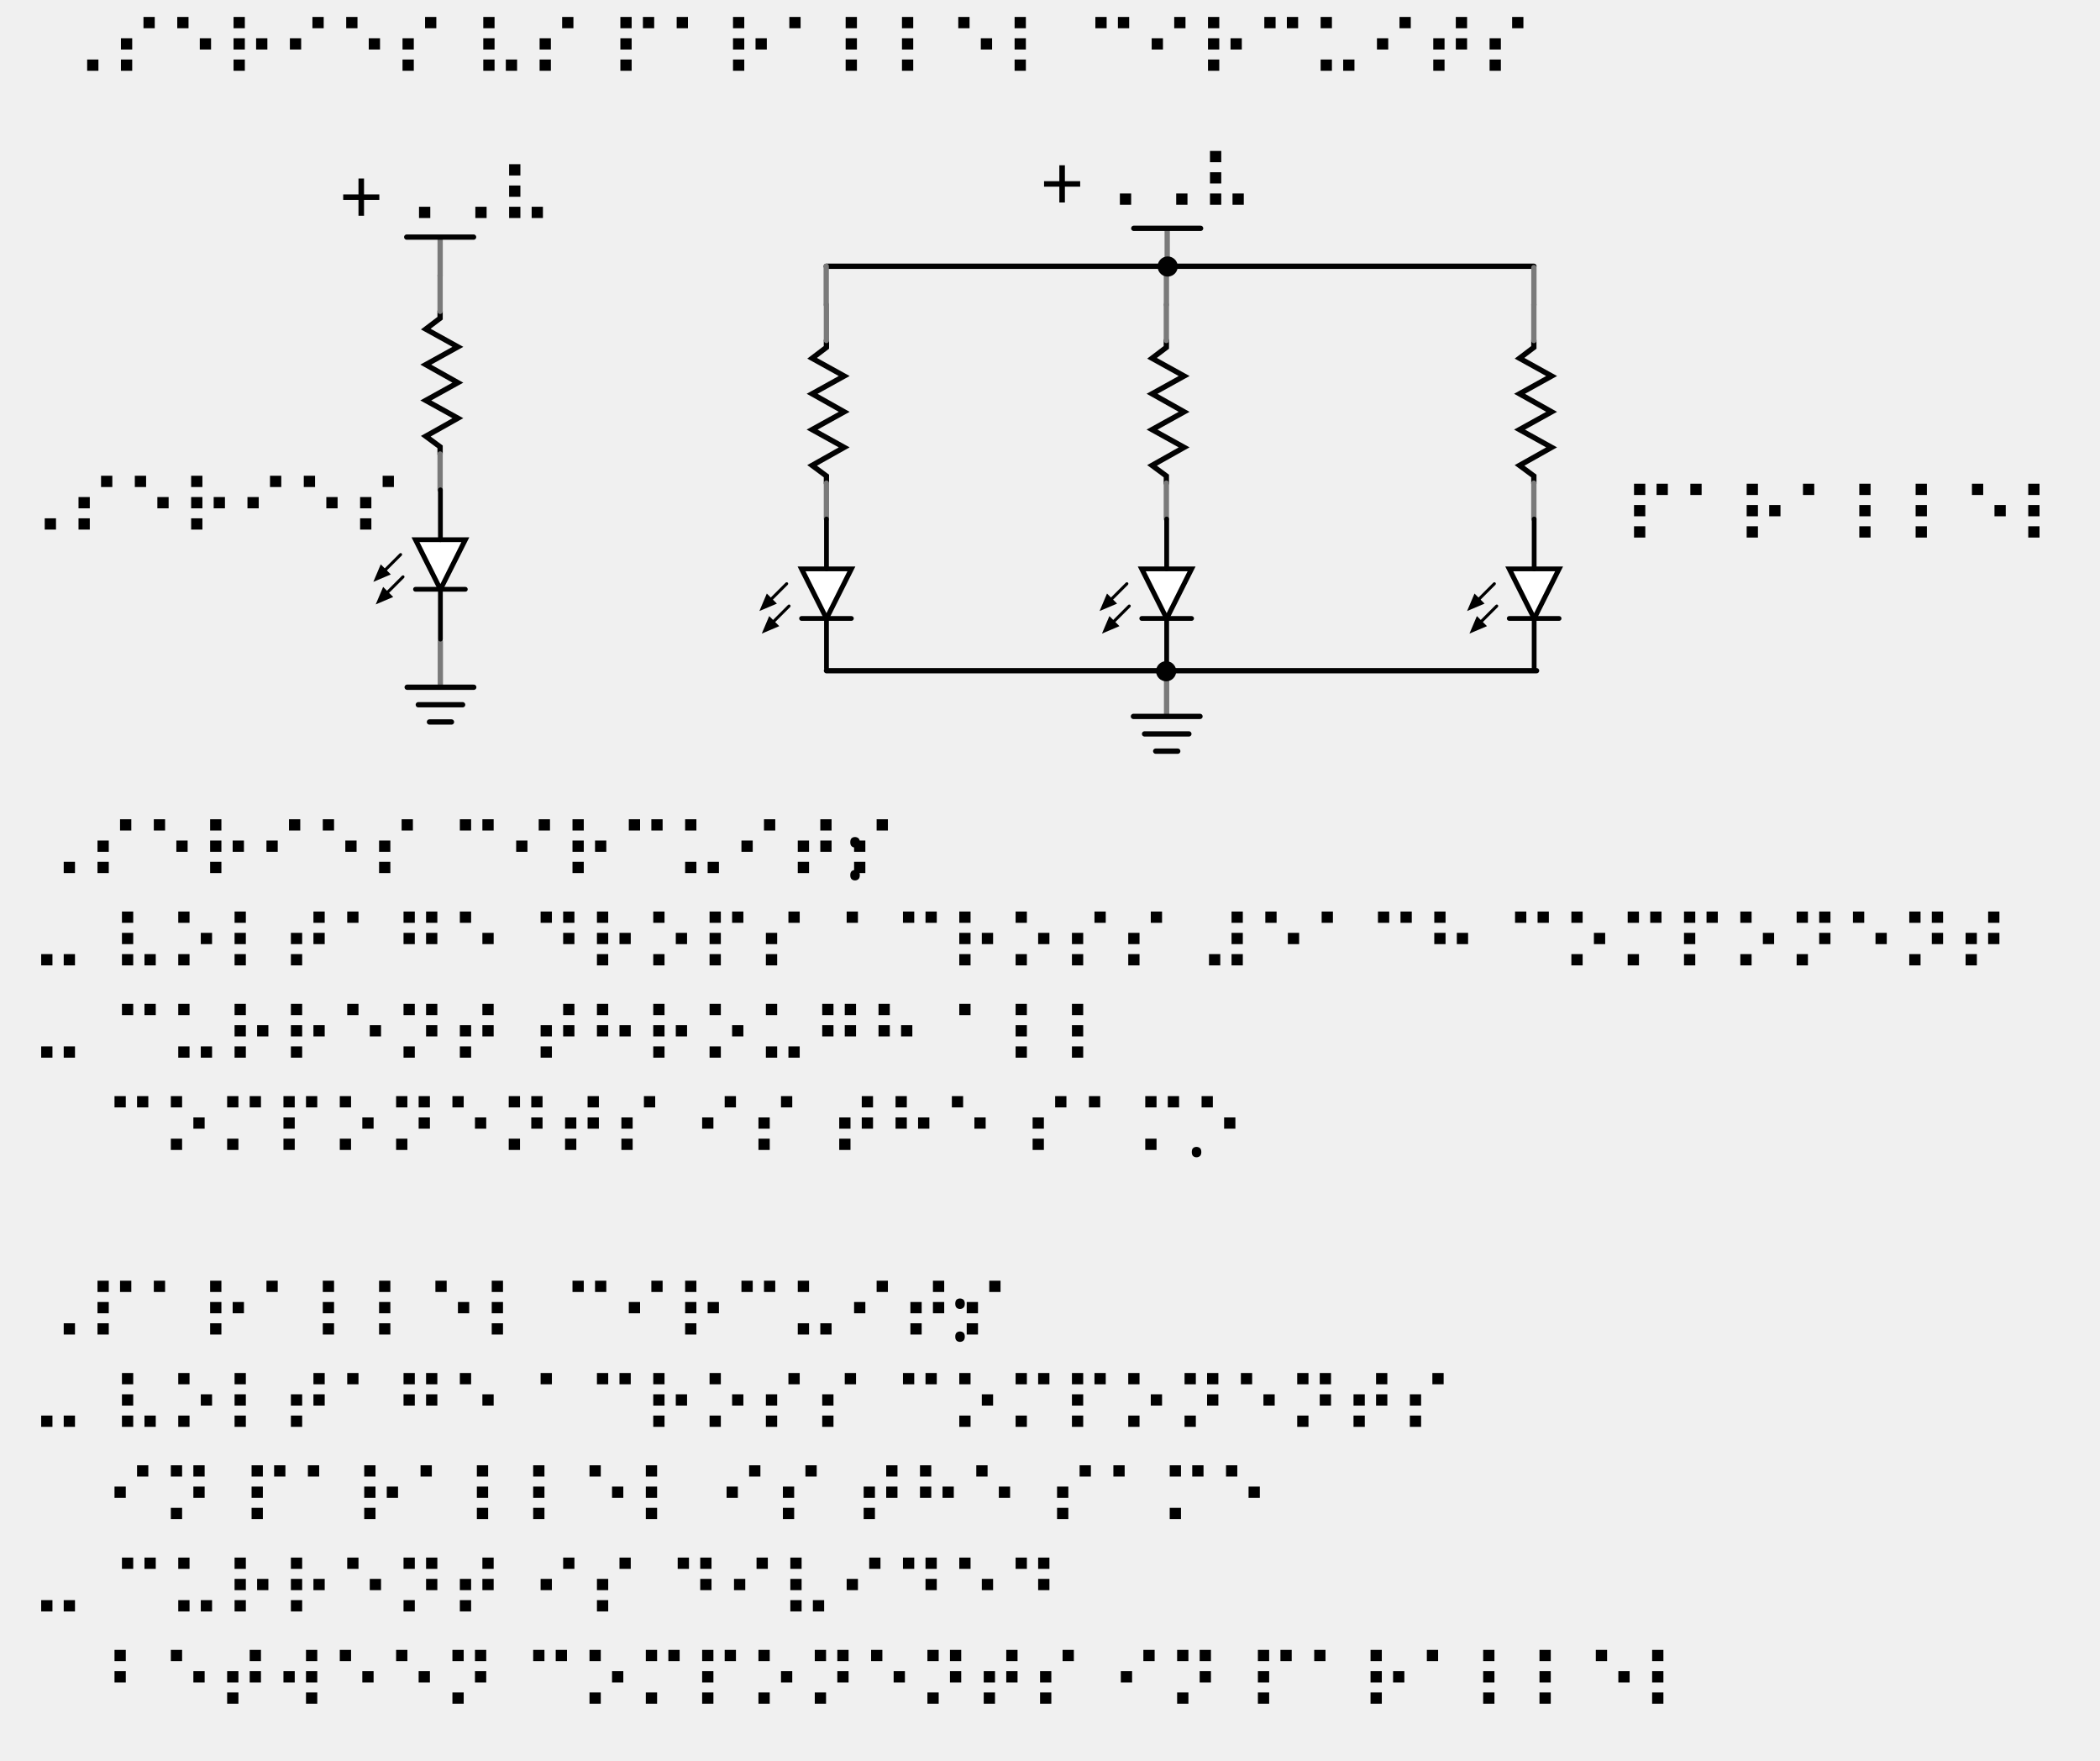
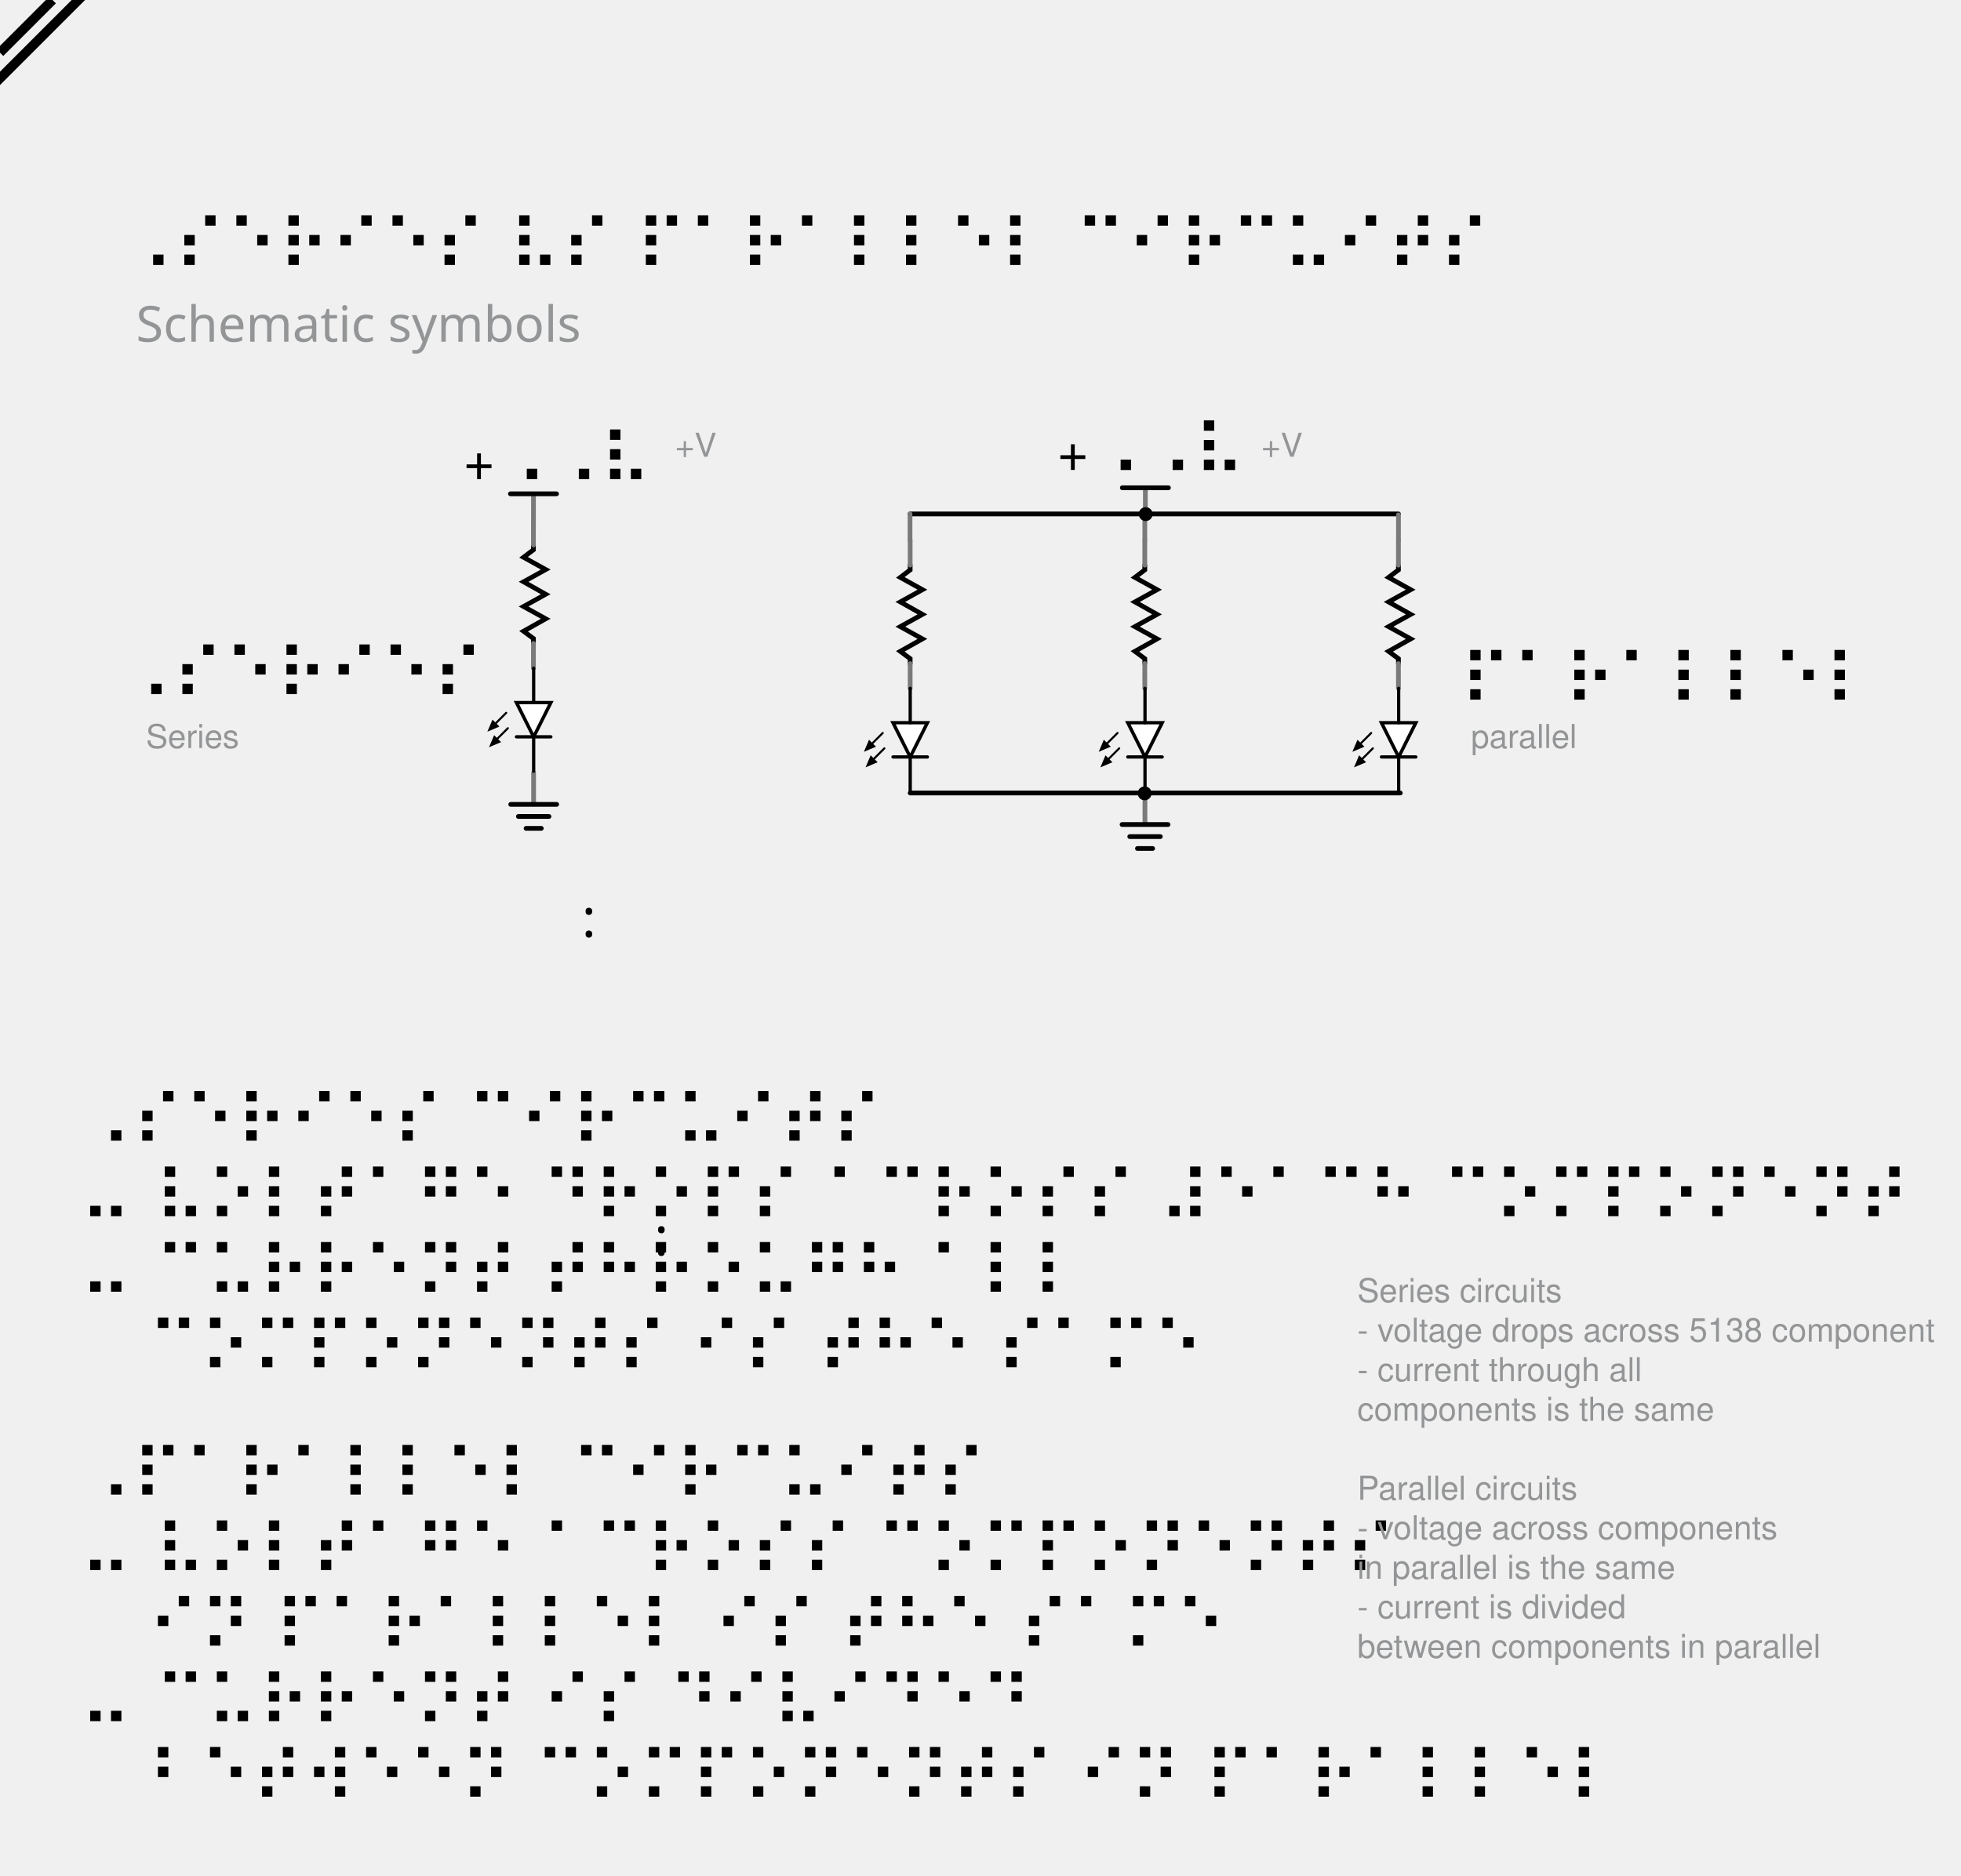
- <svg xmlns="http://www.w3.org/2000/svg" version="1.1" x="0px" y="0px" viewBox="0 0 792 664" style="enable-background:new 0 0 792 664;" xml:space="preserve">
-   <style type="text/css">
- 	.st0{fill:none;stroke:#020202;stroke-width:2;stroke-linecap:round;}
- 	.st1{fill:none;stroke:#7A7A7A;stroke-width:2;stroke-linecap:round;}
- 	.st2{fill:none;stroke:#7A7A7A;stroke-width:2;stroke-linecap:round;stroke-miterlimit:10;}
- 	.st3{fill:#FFFFFF;}
- 	.st4{fill:#020202;}
- 	.st5{font-family:'AppleBraille';}
- 	.st6{font-size:29px;}
- 	.st7{font-family:'MyriadPro-Regular';}
- 	.st8{enable-background:new    ;}
- 	.st9{display:none;}
- 	.st10{display:inline;enable-background:new    ;}
- 	.st11{font-family:'Helvetica';}
- 	.st12{font-size:12px;}
- 	.st13{display:inline;}
- 	.st14{font-family:'ArialMT';}
- 	.st15{font-size:11.856px;}
- 	.st16{display:inline;fill:#020202;}
- 	.st17{font-size:14.607px;}
- </style>
-   <g id="Layer_1">
-     <g>
-       <g transform="translate(91.6785,50.587)">
-         <g id="schematic_5_">
-           <polyline class="st0" points="74.3,120.6 74.3,117.9 68.9,113.9 81,107.1 68.9,100.4 81,93.7 68.9,86.9 81,80.2 68.9,73.5       74.3,69.4 74.3,66.8     " />
-           <line id="connector1pin_5_" class="st1" x1="74.3" y1="134.1" x2="74.3" y2="120.6" />
-           <g id="connector1terminal_5_">
- 				</g>
-           <line id="connector0pin_5_" class="st1" x1="74.3" y1="53.3" x2="74.3" y2="66.8" />
-           <g id="connector0terminal_5_">
- 				</g>
-         </g>
-       </g>
+ <svg xmlns="http://www.w3.org/2000/svg" version="1.1" id="Layer_1" x="0px" y="0px" width="828px" height="792px" viewBox="0.532 0 828 792" enable-background="new 0.532 0 828 792" xml:space="preserve">
+   <g id="Layer_1_2_">
+     <g id="Layer_1_1_">
+       <g>
+         <g transform="translate(91.6785,50.587)">
+           <g id="schematic_5_">
+             <polyline fill="none" stroke="#020202" stroke-width="2" stroke-linecap="round" points="134.088,221.148 134.088,219.062        129.916,215.971 139.266,210.717 129.916,205.539 139.266,200.362 129.916,195.107 139.266,189.93 129.916,184.753        134.088,181.585 134.088,179.576      " />
+             <line id="connector1pin_5_" fill="none" stroke="#7A7A7A" stroke-width="2" stroke-linecap="round" x1="134.088" y1="231.581" x2="134.088" y2="221.148" />
+             <g id="connector1terminal_5_">
+ 					</g>
+             <line id="connector0pin_5_" fill="none" stroke="#7A7A7A" stroke-width="2" stroke-linecap="round" x1="134.088" y1="169.144" x2="134.088" y2="179.576" />
+             <g id="connector0terminal_5_">
+ 					</g>
+           </g>
+         </g>
+       </g>
+       <g>
+         <g transform="translate(46.5692,160.233)">
+           <g id="schematic_8_">
+             <path id="connector0pin_8_" fill="none" stroke="#7A7A7A" stroke-width="2" stroke-linecap="round" d="M179.268,179.306       v-13.213" />
+             <g id="connector0terminal_8_">
+ 					</g>
+             <path id="path4098_1_" fill="none" stroke="#020202" stroke-width="2" stroke-linecap="round" d="M169.609,179.461h19.396" />
+             <path id="path4100_1_" fill="none" stroke="#020202" stroke-width="2" stroke-linecap="round" d="M172.854,184.561h12.904" />
+             <path id="path4102_1_" fill="none" stroke="#020202" stroke-width="2" stroke-linecap="round" d="M182.514,189.583H176.1" />
+           </g>
+         </g>
+       </g>
+       <line id="connector0pin_10_" fill="none" stroke="#7A7A7A" stroke-width="2" stroke-linecap="round" stroke-miterlimit="10" x1="225.784" y1="208.923" x2="225.784" y2="219.741" />
+       <path fill="none" stroke="#020202" stroke-width="2" stroke-linecap="round" d="M216.047,208.536h19.473" />
+       <g>
+         <path d="M233.125,311.85h-7.264c-0.386,0-0.695-0.309-0.695-0.695c0-0.387,0.309-0.696,0.695-0.696h7.264     c0.386,0,0.695,0.309,0.695,0.696C233.82,311.541,233.511,311.85,233.125,311.85z" />
+         <path d="M225.861,311.85h-7.264c-0.386,0-0.695-0.309-0.695-0.695c0-0.387,0.309-0.696,0.695-0.696h7.264     c0.386,0,0.695,0.309,0.695,0.696C226.556,311.541,226.247,311.85,225.861,311.85z" />
+         <polygon fill="#FFFFFF" points="225.861,311.155 218.597,296.627 225.861,296.627 233.125,296.627    " />
+         <path d="M225.861,312.777l-8.423-16.768h16.846L225.861,312.777z M219.757,297.4l6.104,12.209l6.104-12.209H219.757     L219.757,297.4z" />
+         <path d="M209.556,306.209c-0.154,0-0.232-0.077-0.309-0.154c-0.154-0.155-0.154-0.464,0-0.618l4.714-4.714     c0.154-0.154,0.463-0.154,0.618,0c0.154,0.155,0.154,0.464,0,0.618l-4.714,4.714     C209.788,306.132,209.634,306.209,209.556,306.209z" />
+         <path d="M210.252,312.7c-0.154,0-0.231-0.078-0.309-0.155c-0.154-0.154-0.154-0.463,0-0.618l4.714-4.713     c0.154-0.155,0.463-0.155,0.618,0c0.154,0.154,0.154,0.463,0,0.618l-4.714,4.713C210.484,312.7,210.407,312.7,210.252,312.7z" />
+         <path d="M225.861,326.377c-0.386,0-0.695-0.309-0.695-0.696v-14.527c0-0.387,0.309-0.696,0.695-0.696     c0.386,0,0.695,0.309,0.695,0.696v14.527C226.556,326.068,226.247,326.377,225.861,326.377z" />
+         <path d="M225.861,297.4c-0.386,0-0.695-0.309-0.695-0.695v-14.527c0-0.386,0.309-0.695,0.695-0.695     c0.386,0,0.695,0.309,0.695,0.695v14.527C226.556,297.014,226.247,297.4,225.861,297.4z" />
+         <path d="M206.311,308.991l2.164-5.1l2.936,2.936L206.311,308.991z" />
+         <path d="M207.007,315.559l2.164-5.1l2.936,2.937L207.007,315.559z" />
+       </g>
+       <g>
+         <g transform="translate(91.6785,50.587)">
+           <g id="schematic_2_">
+             <polyline fill="none" stroke="#020202" stroke-width="2" stroke-linecap="round" points="293.155,229.648 293.155,227.562        288.984,224.471 298.333,219.217 288.984,214.039 298.333,208.862 288.984,203.607 298.333,198.43 288.984,193.253        293.155,190.085 293.155,188.076      " />
+             <line id="connector1pin_1_" fill="none" stroke="#7A7A7A" stroke-width="2" stroke-linecap="round" x1="293.155" y1="240.081" x2="293.155" y2="229.648" />
+             <g id="connector1terminal_1_">
+ 					</g>
+             <line id="connector0pin_3_" fill="none" stroke="#7A7A7A" stroke-width="2" stroke-linecap="round" x1="293.155" y1="177.644" x2="293.155" y2="188.076" />
+             <g id="connector0terminal_2_">
+ 					</g>
+           </g>
+         </g>
+       </g>
+       <line id="connector0pin_1_" fill="none" stroke="#7A7A7A" stroke-width="2" stroke-linecap="round" stroke-miterlimit="10" x1="484.146" y1="206.373" x2="484.146" y2="217.191" />
+       <path fill="none" stroke="#020202" stroke-width="2" stroke-linecap="round" d="M474.41,205.986h19.473" />
+       <g>
+         <path d="M392.115,320.35h-7.264c-0.387,0-0.695-0.309-0.695-0.695c0-0.387,0.309-0.696,0.695-0.696h7.264     c0.387,0,0.695,0.309,0.695,0.696C392.811,320.041,392.501,320.35,392.115,320.35z" />
+         <path d="M384.852,320.35h-7.264c-0.387,0-0.695-0.309-0.695-0.695c0-0.387,0.309-0.696,0.695-0.696h7.264     c0.387,0,0.695,0.309,0.695,0.696C385.547,320.041,385.238,320.35,384.852,320.35z" />
+         <polygon fill="#FFFFFF" points="384.852,319.655 377.588,305.127 384.852,305.127 392.115,305.127    " />
+         <path d="M384.852,321.277l-8.422-16.768h16.845L384.852,321.277z M378.746,305.9l6.104,12.209l6.104-12.209H378.746     L378.746,305.9z" />
+         <path d="M368.547,314.709c-0.154,0-0.231-0.077-0.309-0.154c-0.155-0.155-0.155-0.464,0-0.618l4.713-4.714     c0.154-0.154,0.464-0.154,0.618,0c0.155,0.155,0.155,0.464,0,0.618l-4.714,4.714     C368.778,314.632,368.624,314.709,368.547,314.709z" />
+         <path d="M369.242,321.2c-0.154,0-0.232-0.078-0.309-0.155c-0.155-0.154-0.155-0.463,0-0.618l4.713-4.713     c0.154-0.155,0.464-0.155,0.619,0c0.153,0.154,0.153,0.463,0,0.618l-4.715,4.713C369.475,321.2,369.396,321.2,369.242,321.2z" />
+         <path d="M384.852,334.877c-0.387,0-0.695-0.309-0.695-0.696v-14.527c0-0.387,0.309-0.696,0.695-0.696s0.695,0.309,0.695,0.696     v14.527C385.547,334.568,385.238,334.877,384.852,334.877z" />
+         <path d="M384.852,305.9c-0.387,0-0.695-0.309-0.695-0.695v-14.527c0-0.386,0.309-0.695,0.695-0.695s0.695,0.309,0.695,0.695     v14.527C385.547,305.514,385.238,305.9,384.852,305.9z" />
+         <path d="M365.301,317.491l2.164-5.1l2.938,2.936L365.301,317.491z" />
+         <path d="M365.996,324.059l2.164-5.1l2.938,2.937L365.996,324.059z" />
+       </g>
+       <g>
+         <g transform="translate(91.6785,50.587)">
+           <g id="schematic_4_">
+             <polyline fill="none" stroke="#020202" stroke-width="2" stroke-linecap="round" points="392.22,229.648 392.22,227.562        388.047,224.471 397.398,219.217 388.047,214.039 397.398,208.862 388.047,203.607 397.398,198.43 388.047,193.253        392.22,190.085 392.22,188.076      " />
+             <line id="connector1pin_2_" fill="none" stroke="#7A7A7A" stroke-width="2" stroke-linecap="round" x1="392.22" y1="240.081" x2="392.22" y2="229.648" />
+             <g id="connector1terminal_2_">
+ 					</g>
+             <line id="connector0pin_7_" fill="none" stroke="#7A7A7A" stroke-width="2" stroke-linecap="round" x1="392.22" y1="177.644" x2="392.22" y2="188.076" />
+             <g id="connector0terminal_4_">
+ 					</g>
+           </g>
+         </g>
+       </g>
+       <g>
+         <g transform="translate(46.5692,160.233)">
+           <g id="schematic_3_">
+             <path id="connector0pin_6_" fill="none" stroke="#7A7A7A" stroke-width="2" stroke-linecap="round" d="M437.4,187.806v-13.213" />
+             <g id="connector0terminal_3_">
+ 					</g>
+             <path id="path4098_3_" fill="none" stroke="#020202" stroke-width="2" stroke-linecap="round" d="M427.74,187.961h19.396" />
+             <path id="path4100_3_" fill="none" stroke="#020202" stroke-width="2" stroke-linecap="round" d="M430.985,193.061h12.902" />
+             <path id="path4102_3_" fill="none" stroke="#020202" stroke-width="2" stroke-linecap="round" d="M440.644,198.083h-6.413" />
+           </g>
+         </g>
+       </g>
+       <line id="connector0pin_4_" fill="none" stroke="#7A7A7A" stroke-width="2" stroke-linecap="round" stroke-miterlimit="10" x1="483.915" y1="217.423" x2="483.915" y2="228.241" />
+       <path fill="none" stroke="#020202" stroke-width="2" stroke-linecap="round" d="M384.774,217.036h206.241" />
+       <path fill="none" stroke="#020202" stroke-width="2" stroke-linecap="round" d="M384.852,334.877h206.937" />
+       <g>
+         <path d="M491.256,320.35h-7.264c-0.387,0-0.695-0.309-0.695-0.695c0-0.387,0.311-0.696,0.695-0.696h7.264     c0.389,0,0.695,0.309,0.695,0.696C491.951,320.041,491.643,320.35,491.256,320.35z" />
+         <path d="M483.992,320.35h-7.264c-0.389,0-0.695-0.309-0.695-0.695c0-0.387,0.309-0.696,0.695-0.696h7.264     c0.387,0,0.695,0.309,0.695,0.696C484.688,320.041,484.379,320.35,483.992,320.35z" />
+         <polygon fill="#FFFFFF" points="483.992,319.655 476.729,305.127 483.992,305.127 491.256,305.127    " />
+         <path d="M483.992,321.277l-8.423-16.768h16.846L483.992,321.277z M477.889,305.9l6.104,12.209l6.104-12.209H477.889     L477.889,305.9z" />
+         <path d="M467.688,314.709c-0.154,0-0.231-0.077-0.311-0.154c-0.153-0.155-0.153-0.464,0-0.618l4.713-4.714     c0.155-0.154,0.466-0.154,0.618,0c0.155,0.155,0.155,0.464,0,0.618l-4.713,4.714C467.92,314.632,467.765,314.709,467.688,314.709     z" />
+         <path d="M468.383,321.2c-0.152,0-0.229-0.078-0.309-0.155c-0.154-0.154-0.154-0.463,0-0.618l4.714-4.713     c0.154-0.155,0.463-0.155,0.618,0c0.154,0.154,0.154,0.463,0,0.618l-4.714,4.713C468.615,321.2,468.538,321.2,468.383,321.2z" />
+         <path d="M483.992,334.182c-0.387,0-0.695-0.309-0.695-0.695v-13.909c0-0.386,0.311-0.695,0.695-0.695s0.695,0.309,0.695,0.695     v13.909C484.688,333.873,484.379,334.182,483.992,334.182z" />
+         <path d="M483.992,305.9c-0.387,0-0.695-0.309-0.695-0.695v-14.527c0-0.386,0.311-0.695,0.695-0.695s0.695,0.309,0.695,0.695     v14.527C484.688,305.514,484.379,305.9,483.992,305.9z" />
+         <path d="M464.442,317.491l2.163-5.1l2.937,2.936L464.442,317.491z" />
+         <path d="M465.139,324.059l2.161-5.1l2.938,2.937L465.139,324.059z" />
+       </g>
+       <g>
+         <g transform="translate(91.6785,50.587)">
+           <g id="schematic_7_">
+             <polyline fill="none" stroke="#020202" stroke-width="2" stroke-linecap="round" points="499.32,229.648 499.32,227.562        495.148,224.471 504.497,219.217 495.148,214.039 504.497,208.862 495.148,203.607 504.497,198.43 495.148,193.253        499.32,190.085 499.32,188.076      " />
+             <line id="connector1pin_3_" fill="none" stroke="#7A7A7A" stroke-width="2" stroke-linecap="round" x1="499.32" y1="240.081" x2="499.32" y2="229.648" />
+             <g id="connector1terminal_3_">
+ 					</g>
+             <line id="connector0pin_12_" fill="none" stroke="#7A7A7A" stroke-width="2" stroke-linecap="round" x1="499.32" y1="177.644" x2="499.32" y2="188.076" />
+             <g id="connector0terminal_7_">
+ 					</g>
+           </g>
+         </g>
+       </g>
+       <line id="connector0pin_9_" fill="none" stroke="#7A7A7A" stroke-width="2" stroke-linecap="round" stroke-miterlimit="10" x1="591.015" y1="217.423" x2="591.015" y2="228.241" />
+       <g>
+         <path d="M598.355,320.35h-7.264c-0.386,0-0.693-0.309-0.693-0.695c0-0.387,0.31-0.696,0.693-0.696h7.266     c0.387,0,0.693,0.309,0.693,0.696C599.051,320.041,598.742,320.35,598.355,320.35z" />
+         <path d="M591.092,320.35h-7.264c-0.386,0-0.695-0.309-0.695-0.695c0-0.387,0.312-0.696,0.695-0.696h7.264     c0.389,0,0.696,0.309,0.696,0.696C591.788,320.041,591.479,320.35,591.092,320.35z" />
+         <polygon fill="#FFFFFF" points="591.092,319.655 583.828,305.127 591.092,305.127 598.355,305.127    " />
+         <path d="M591.092,321.277l-8.423-16.768h16.848L591.092,321.277z M584.987,305.9l6.104,12.209l6.105-12.209H584.987     L584.987,305.9z" />
+         <path d="M574.788,314.709c-0.155,0-0.23-0.077-0.31-0.154c-0.154-0.155-0.154-0.464,0-0.618l4.714-4.714     c0.152-0.154,0.464-0.154,0.618,0c0.152,0.155,0.152,0.464,0,0.618l-4.716,4.714C575.02,314.632,574.865,314.709,574.788,314.709     z" />
+         <path d="M575.483,321.2c-0.155,0-0.232-0.078-0.312-0.155c-0.152-0.154-0.152-0.463,0-0.618l4.714-4.713     c0.154-0.155,0.466-0.155,0.618,0c0.154,0.154,0.154,0.463,0,0.618l-4.714,4.713C575.715,321.2,575.639,321.2,575.483,321.2z" />
+         <path d="M591.092,334.877c-0.386,0-0.693-0.309-0.693-0.696v-14.527c0-0.387,0.31-0.696,0.693-0.696     c0.389,0,0.696,0.309,0.696,0.696v14.527C591.788,334.568,591.479,334.877,591.092,334.877z" />
+         <path d="M591.092,305.9c-0.386,0-0.693-0.309-0.693-0.695v-14.527c0-0.386,0.31-0.695,0.693-0.695     c0.389,0,0.696,0.309,0.696,0.695v14.527C591.788,305.514,591.479,305.9,591.092,305.9z" />
+         <path d="M571.542,317.491l2.164-5.1l2.938,2.936L571.542,317.491z" />
+         <path d="M572.237,324.059l2.164-5.1l2.937,2.937L572.237,324.059z" />
+       </g>
+       <line fill="none" stroke="#7A7A7A" stroke-width="2" stroke-linecap="round" stroke-miterlimit="10" x1="384.774" y1="228.241" x2="384.774" y2="217.036" />
+       <circle fill="#020202" cx="483.838" cy="335.032" r="2.936" />
+       <ellipse fill="#020202" cx="484.286" cy="217.109" rx="2.936" ry="2.936" />
    </g>
-     <g>
-       <g transform="translate(46.5692,160.233)">
-         <g id="schematic_8_">
-           <path id="connector0pin_8_" class="st1" d="M119.5,98.7V81.6" />
-           <g id="connector0terminal_8_">
- 				</g>
-           <path id="path4098_1_" class="st0" d="M107,98.9h25.1" />
-           <path id="path4100_1_" class="st0" d="M111.2,105.5h16.7" />
-           <path id="path4102_1_" class="st0" d="M123.7,112h-8.3" />
-         </g>
-       </g>
+     <g id="Braille">
+       <text transform="matrix(1 0 0 1 51.1802 295.582)" font-family="'AppleBraille'" font-size="30">⠠⠎⠑⠗⠊⠑⠎</text>
+       <text transform="matrix(1 0 0 1 616.9111 297.9023)" font-family="'AppleBraille'" font-size="30">⠏⠁⠗⠁⠇⠇⠑⠇</text>
+       <text transform="matrix(1 0 0 1 196.4053 204.8037)" font-family="'MyriadPro-Regular'" font-size="22.409">+</text>
+       <text transform="matrix(1 0 0 1 209.7729 204.8037)" font-family="'AppleBraille'" font-size="30">⠠⠠⠧</text>
+       <text transform="matrix(1 0 0 1 34.2153 484.1621)" font-family="'AppleBraille'" font-size="30">⠠⠎⠑⠗⠊⠑⠎ ⠉⠊⠗⠉⠥⠊⠞⠎</text>
+       <text transform="matrix(1 0 0 1 246.1758 395.667)" font-family="'MyriadPro-Regular'" font-size="22.409">:</text>
+       <text transform="matrix(1 0 0 1 34.2153 516.0527)" font-family="'AppleBraille'" font-size="30">⠤ ⠧⠕⠇⠞⠁⠛⠑ ⠙⠗⠕⠏⠎ ⠁⠉⠗⠕⠎⠎ ⠼⠑⠁⠉⠓ ⠉⠕⠍⠏⠕⠝⠑⠝⠞</text>
+       <text transform="matrix(1 0 0 1 34.2153 547.9453)" font-family="'AppleBraille'" font-size="30">⠤ ⠉⠥⠗⠗⠑⠝⠞ ⠞⠓⠗⠕⠥⠛⠓ ⠁⠇⠇ </text>
+       <text transform="matrix(1 0 0 1 34.2153 579.8359)" font-family="'AppleBraille'" font-size="30">   ⠉⠕⠍⠏⠕⠝⠑⠝⠞⠎ ⠊⠎ ⠞⠓⠑ ⠎⠁⠍⠑</text>
+       <text transform="matrix(1 0 0 1 8.7168 503.2305)" font-family="'AppleBraille'" font-size="22.409"> </text>
+       <text transform="matrix(1 0 0 1 34.2153 633.6172)" font-family="'AppleBraille'" font-size="30">⠠⠏⠁⠗⠁⠇⠇⠑⠇ ⠉⠊⠗⠉⠥⠊⠞⠎</text>
+       <text transform="matrix(1 0 0 1 276.7759 530.1211)" font-family="'MyriadPro-Regular'" font-size="22.409">:</text>
+       <text transform="matrix(1 0 0 1 34.2153 665.5078)" font-family="'AppleBraille'" font-size="30">⠤ ⠧⠕⠇⠞⠁⠛⠑ ⠁⠉⠗⠕⠎⠎ ⠉⠕⠍⠏⠕⠝⠑⠝⠞⠎ </text>
+       <text transform="matrix(1 0 0 1 34.2153 697.3984)" font-family="'AppleBraille'" font-size="30">   ⠊⠝ ⠏⠁⠗⠁⠇⠇⠑⠇ ⠊⠎ ⠞⠓⠑ ⠎⠁⠍⠑</text>
+       <text transform="matrix(1 0 0 1 34.2153 729.291)" font-family="'AppleBraille'" font-size="30">⠤ ⠉⠥⠗⠗⠑⠝⠞ ⠊⠎ ⠙⠊⠧⠊⠙⠑⠙ </text>
+       <text transform="matrix(1 0 0 1 34.2153 761.1816)" font-family="'AppleBraille'" font-size="30">   ⠃⠑⠞⠺⠑⠑⠝ ⠉⠕⠍⠏⠕⠝⠑⠝⠞⠎ ⠊⠝ ⠏⠁⠗⠁⠇⠇⠑⠇</text>
+       <text transform="matrix(1 0 0 1 447.1367 200.9395)" font-family="'MyriadPro-Regular'" font-size="22.409">+</text>
+       <text transform="matrix(1 0 0 1 460.5049 200.9395)" font-family="'AppleBraille'" font-size="30">⠠⠠⠧</text>
    </g>
-     <line id="connector0pin_10_" class="st2" x1="166" y1="89.9" x2="166" y2="103.9" />
-     <path class="st0" d="M153.4,89.4h25.2" />
-     <g>
-       <path d="M175.5,223.1h-9.4c-0.5,0-0.9-0.4-0.9-0.9s0.4-0.9,0.9-0.9h9.4c0.5,0,0.9,0.4,0.9,0.9S176,223.1,175.5,223.1z" />
-       <path d="M166.1,223.1h-9.4c-0.5,0-0.9-0.4-0.9-0.9s0.4-0.9,0.9-0.9h9.4c0.5,0,0.9,0.4,0.9,0.9S166.6,223.1,166.1,223.1z" />
-       <polygon class="st3" points="166.1,222.2 156.7,203.4 166.1,203.4 175.5,203.4   " />
-       <path d="M166.1,224.3l-10.9-21.7H177L166.1,224.3z M158.2,204.4l7.9,15.8l7.9-15.8H158.2z" />
-       <path d="M145,215.8c-0.2,0-0.3-0.1-0.4-0.2c-0.2-0.2-0.2-0.6,0-0.8l6.1-6.1c0.2-0.2,0.6-0.2,0.8,0s0.2,0.6,0,0.8l-6.1,6.1    C145.3,215.7,145.1,215.8,145,215.8z" />
-       <path d="M145.9,224.2c-0.2,0-0.3-0.1-0.4-0.2c-0.2-0.2-0.2-0.6,0-0.8l6.1-6.1c0.2-0.2,0.6-0.2,0.8,0s0.2,0.6,0,0.8l-6.1,6.1    C146.2,224.2,146.1,224.2,145.9,224.2z" />
-       <path d="M166.1,241.9c-0.5,0-0.9-0.4-0.9-0.9v-18.8c0-0.5,0.4-0.9,0.9-0.9s0.9,0.4,0.9,0.9V241C167,241.5,166.6,241.9,166.1,241.9    z" />
-       <path d="M166.1,204.4c-0.5,0-0.9-0.4-0.9-0.9v-18.8c0-0.5,0.4-0.9,0.9-0.9s0.9,0.4,0.9,0.9v18.8    C167,203.9,166.6,204.4,166.1,204.4z" />
-       <path d="M140.8,219.4l2.8-6.6l3.8,3.8L140.8,219.4z" />
-       <path d="M141.7,227.9l2.8-6.6l3.8,3.8L141.7,227.9z" />
+     <g id="plaintext" display="none">
+       <text transform="matrix(1 0 0 1 387.3389 456.1738)" display="inline" font-family="'Helvetica'" font-size="9.273">Series circuits:</text>
+       <text transform="matrix(1 0 0 1 387.3389 467.3008)" display="inline" font-family="'Helvetica'" font-size="9.273">* voltage drops across each component</text>
+       <text transform="matrix(1 0 0 1 387.3389 478.4277)" display="inline" font-family="'Helvetica'" font-size="9.273">* current through all components is the same.</text>
+       <text transform="matrix(1 0 0 1 387.3389 500.6826)" display="inline" font-family="'Helvetica'" font-size="9.273">Parallel circuits:</text>
+       <text transform="matrix(1 0 0 1 387.3389 511.8096)" display="inline" font-family="'Helvetica'" font-size="9.273">* voltage across components in parallel is the same</text>
+       <text transform="matrix(1 0 0 1 387.3389 522.9365)" display="inline" font-family="'Helvetica'" font-size="9.273">* current is divided between components in parallel</text>
+       <g id="partLabel_6_" display="inline">
+         <g transform="translate(0.4,0)">
+           <g id="schematicLabel_6_">
+             <text transform="matrix(1 0 0 1 17.1034 172.9805)" font-family="'ArialMT'" font-size="9.162">Series vs parallel circuits</text>
+           </g>
+         </g>
+       </g>
+       <g id="partLabel_1_" display="inline">
+         <g transform="translate(0.4,0)">
+           <g id="schematicLabel_1_">
+             <text transform="matrix(1 0 0 1 30.2396 268.0254)" font-family="'ArialMT'" font-size="9.162">Series </text>
+           </g>
+         </g>
+       </g>
+       <g id="partLabel_2_" display="inline">
+         <g transform="translate(0.4,0)">
+           <g id="schematicLabel_2_">
+             <text transform="matrix(1 0 0 1 528.6488 271.7197)" font-family="'ArialMT'" font-size="9.162">parallel</text>
+           </g>
+         </g>
+       </g>
+       <text id="label_4_" transform="matrix(0.9585 0 0 1 169.5195 205.5762)" display="inline" fill="#020202" font-family="'ArialMT'" font-size="11.287">+V</text>
+       <text id="label_1_" transform="matrix(0.9585 0 0 1 381.041 191.667)" display="inline" fill="#020202" font-family="'ArialMT'" font-size="11.287">+V</text>
    </g>
-     <g>
-       <g transform="translate(91.6785,50.587)">
-         <g id="schematic_2_">
-           <polyline class="st0" points="220,131.6 220,128.9 214.6,124.9 226.7,118.1 214.6,111.4 226.7,104.7 214.6,97.9 226.7,91.2       214.6,84.5 220,80.4 220,77.8     " />
-           <line id="connector1pin_1_" class="st1" x1="220" y1="145.1" x2="220" y2="131.6" />
-           <g id="connector1terminal_1_">
- 				</g>
-           <line id="connector0pin_3_" class="st1" x1="220" y1="64.3" x2="220" y2="77.8" />
-           <g id="connector0terminal_2_">
- 				</g>
-         </g>
-       </g>
-     </g>
-     <line id="connector0pin_1_" class="st2" x1="440.2" y1="86.6" x2="440.2" y2="100.6" />
-     <path class="st0" d="M427.6,86.1h25.2" />
-     <g>
-       <path d="M321.1,234.1h-9.4c-0.5,0-0.9-0.4-0.9-0.9s0.4-0.9,0.9-0.9h9.4c0.5,0,0.9,0.4,0.9,0.9S321.6,234.1,321.1,234.1z" />
-       <path d="M311.7,234.1h-9.4c-0.5,0-0.9-0.4-0.9-0.9s0.4-0.9,0.9-0.9h9.4c0.5,0,0.9,0.4,0.9,0.9S312.2,234.1,311.7,234.1z" />
-       <polygon class="st3" points="311.7,233.2 302.3,214.4 311.7,214.4 321.1,214.4   " />
-       <path d="M311.7,235.3l-10.9-21.7h21.8L311.7,235.3z M303.8,215.4l7.9,15.8l7.9-15.8H303.8z" />
-       <path d="M290.6,226.8c-0.2,0-0.3-0.1-0.4-0.2c-0.2-0.2-0.2-0.6,0-0.8l6.1-6.1c0.2-0.2,0.6-0.2,0.8,0s0.2,0.6,0,0.8l-6.1,6.1    C290.9,226.7,290.7,226.8,290.6,226.8z" />
-       <path d="M291.5,235.2c-0.2,0-0.3-0.1-0.4-0.2c-0.2-0.2-0.2-0.6,0-0.8l6.1-6.1c0.2-0.2,0.6-0.2,0.8,0s0.2,0.6,0,0.8l-6.1,6.1    C291.8,235.2,291.7,235.2,291.5,235.2z" />
-       <path d="M311.7,252.9c-0.5,0-0.9-0.4-0.9-0.9v-18.8c0-0.5,0.4-0.9,0.9-0.9s0.9,0.4,0.9,0.9V252    C312.6,252.5,312.2,252.9,311.7,252.9z" />
-       <path d="M311.7,215.4c-0.5,0-0.9-0.4-0.9-0.9v-18.8c0-0.5,0.4-0.9,0.9-0.9s0.9,0.4,0.9,0.9v18.8    C312.6,214.9,312.2,215.4,311.7,215.4z" />
-       <path d="M286.4,230.4l2.8-6.6l3.8,3.8L286.4,230.4z" />
-       <path d="M287.3,238.9l2.8-6.6l3.8,3.8L287.3,238.9z" />
-     </g>
-     <g>
-       <g transform="translate(91.6785,50.587)">
-         <g id="schematic_4_">
-           <polyline class="st0" points="348.2,131.6 348.2,128.9 342.8,124.9 354.9,118.1 342.8,111.4 354.9,104.7 342.8,97.9 354.9,91.2       342.8,84.5 348.2,80.4 348.2,77.8     " />
-           <line id="connector1pin_2_" class="st1" x1="348.2" y1="145.1" x2="348.2" y2="131.6" />
-           <g id="connector1terminal_2_">
- 				</g>
-           <line id="connector0pin_7_" class="st1" x1="348.2" y1="64.3" x2="348.2" y2="77.8" />
-           <g id="connector0terminal_4_">
- 				</g>
-         </g>
-       </g>
-     </g>
-     <g>
-       <g transform="translate(46.5692,160.233)">
-         <g id="schematic_3_">
-           <path id="connector0pin_6_" class="st1" d="M393.4,109.7V92.6" />
-           <g id="connector0terminal_3_">
- 				</g>
-           <path id="path4098_3_" class="st0" d="M380.9,109.9H406" />
-           <path id="path4100_3_" class="st0" d="M385.1,116.5h16.7" />
-           <path id="path4102_3_" class="st0" d="M397.6,123h-8.3" />
-         </g>
-       </g>
-     </g>
-     <line id="connector0pin_4_" class="st2" x1="439.9" y1="100.9" x2="439.9" y2="114.9" />
-     <path class="st0" d="M311.6,100.4h266.9" />
-     <path class="st0" d="M311.7,252.9h267.8" />
-     <g>
-       <path d="M449.4,234.1H440c-0.5,0-0.9-0.4-0.9-0.9s0.4-0.9,0.9-0.9h9.4c0.5,0,0.9,0.4,0.9,0.9S449.9,234.1,449.4,234.1z" />
-       <path d="M440,234.1h-9.4c-0.5,0-0.9-0.4-0.9-0.9s0.4-0.9,0.9-0.9h9.4c0.5,0,0.9,0.4,0.9,0.9S440.5,234.1,440,234.1z" />
-       <polygon class="st3" points="440,233.2 430.6,214.4 440,214.4 449.4,214.4   " />
-       <path d="M440,235.3l-10.9-21.7h21.8L440,235.3z M432.1,215.4l7.9,15.8l7.9-15.8H432.1z" />
-       <path d="M418.9,226.8c-0.2,0-0.3-0.1-0.4-0.2c-0.2-0.2-0.2-0.6,0-0.8l6.1-6.1c0.2-0.2,0.6-0.2,0.8,0s0.2,0.6,0,0.8l-6.1,6.1    C419.2,226.7,419,226.8,418.9,226.8z" />
-       <path d="M419.8,235.2c-0.2,0-0.3-0.1-0.4-0.2c-0.2-0.2-0.2-0.6,0-0.8l6.1-6.1c0.2-0.2,0.6-0.2,0.8,0s0.2,0.6,0,0.8l-6.1,6.1    C420.1,235.2,420,235.2,419.8,235.2z" />
-       <path d="M440,252c-0.5,0-0.9-0.4-0.9-0.9v-18c0-0.5,0.4-0.9,0.9-0.9s0.9,0.4,0.9,0.9v18C440.9,251.6,440.5,252,440,252z" />
-       <path d="M440,215.4c-0.5,0-0.9-0.4-0.9-0.9v-18.8c0-0.5,0.4-0.9,0.9-0.9s0.9,0.4,0.9,0.9v18.8C440.9,214.9,440.5,215.4,440,215.4z    " />
-       <path d="M414.7,230.4l2.8-6.6l3.8,3.8L414.7,230.4z" />
-       <path d="M415.6,238.9l2.8-6.6l3.8,3.8L415.6,238.9z" />
-     </g>
-     <g>
-       <g transform="translate(91.6785,50.587)">
-         <g id="schematic_7_">
-           <polyline class="st0" points="486.8,131.6 486.8,128.9 481.4,124.9 493.5,118.1 481.4,111.4 493.5,104.7 481.4,97.9 493.5,91.2       481.4,84.5 486.8,80.4 486.8,77.8     " />
-           <line id="connector1pin_3_" class="st1" x1="486.8" y1="145.1" x2="486.8" y2="131.6" />
-           <g id="connector1terminal_3_">
- 				</g>
-           <line id="connector0pin_12_" class="st1" x1="486.8" y1="64.3" x2="486.8" y2="77.8" />
-           <g id="connector0terminal_7_">
- 				</g>
-         </g>
-       </g>
-     </g>
-     <line id="connector0pin_9_" class="st2" x1="578.5" y1="100.9" x2="578.5" y2="114.9" />
-     <g>
-       <path d="M588,234.1h-9.4c-0.5,0-0.9-0.4-0.9-0.9s0.4-0.9,0.9-0.9h9.4c0.5,0,0.9,0.4,0.9,0.9S588.5,234.1,588,234.1z" />
-       <path d="M578.6,234.1h-9.4c-0.5,0-0.9-0.4-0.9-0.9s0.4-0.9,0.9-0.9h9.4c0.5,0,0.9,0.4,0.9,0.9S579.1,234.1,578.6,234.1z" />
-       <polygon class="st3" points="578.6,233.2 569.2,214.4 578.6,214.4 588,214.4   " />
-       <path d="M578.6,235.3l-10.9-21.7h21.8L578.6,235.3z M570.7,215.4l7.9,15.8l7.9-15.8H570.7z" />
-       <path d="M557.5,226.8c-0.2,0-0.3-0.1-0.4-0.2c-0.2-0.2-0.2-0.6,0-0.8l6.1-6.1c0.2-0.2,0.6-0.2,0.8,0c0.2,0.2,0.2,0.6,0,0.8    l-6.1,6.1C557.8,226.7,557.6,226.8,557.5,226.8z" />
-       <path d="M558.4,235.2c-0.2,0-0.3-0.1-0.4-0.2c-0.2-0.2-0.2-0.6,0-0.8l6.1-6.1c0.2-0.2,0.6-0.2,0.8,0c0.2,0.2,0.2,0.6,0,0.8    l-6.1,6.1C558.7,235.2,558.6,235.2,558.4,235.2z" />
-       <path d="M578.6,252.9c-0.5,0-0.9-0.4-0.9-0.9v-18.8c0-0.5,0.4-0.9,0.9-0.9s0.9,0.4,0.9,0.9V252    C579.5,252.5,579.1,252.9,578.6,252.9z" />
-       <path d="M578.6,215.4c-0.5,0-0.9-0.4-0.9-0.9v-18.8c0-0.5,0.4-0.9,0.9-0.9s0.9,0.4,0.9,0.9v18.8    C579.5,214.9,579.1,215.4,578.6,215.4z" />
-       <path d="M553.3,230.4l2.8-6.6l3.8,3.8L553.3,230.4z" />
-       <path d="M554.2,238.9l2.8-6.6l3.8,3.8L554.2,238.9z" />
-     </g>
-     <line class="st2" x1="311.6" y1="114.9" x2="311.6" y2="100.4" />
-     <circle class="st4" cx="439.8" cy="253.1" r="3.8" />
-     <ellipse transform="matrix(0.9986 -5.200006e-02 5.200006e-02 0.9986 -4.6281 23.0357)" class="st4" cx="440.4" cy="100.5" rx="3.8" ry="3.8" />
  </g>
-   <g id="Braille">
-     <text transform="matrix(1 0 0 1 20.1189 29.0477)" class="st5 st6">⠠⠎⠑⠗⠊⠑⠎ ⠧⠎ ⠏⠁⠗⠁⠇⠇⠑⠇ ⠉⠊⠗⠉⠥⠊⠞⠎</text>
-     <text transform="matrix(1 0 0 1 4.1189 202.0477)" class="st5 st6">⠠⠎⠑⠗⠊⠑⠎</text>
-     <text transform="matrix(1 0 0 1 612.0125 205.0505)" class="st5 st6">⠏⠁⠗⠁⠇⠇⠑⠇</text>
-     <text transform="matrix(1 0 0 1 127.9805 84.5691)" class="st7 st6">+</text>
-     <text transform="matrix(1 0 0 1 145.2804 84.5691)" class="st5 st6">⠠⠠⠧</text>
-     <text transform="matrix(1 0 0 1 11.2804 331.5691)" class="st8">
-       <tspan x="0" y="0" class="st5 st6">⠠⠎⠑⠗⠊⠑⠎ ⠉⠊⠗⠉⠥⠊⠞⠎</tspan>
-       <tspan x="307.3" y="0" class="st7 st6">:</tspan>
-       <tspan x="0" y="34.8" class="st5 st6">⠤ ⠧⠕⠇⠞⠁⠛⠑ ⠙⠗⠕⠏⠎ ⠁⠉⠗⠕⠎⠎ ⠼⠑⠁⠉⠓ ⠉⠕⠍⠏⠕⠝⠑⠝⠞</tspan>
-       <tspan x="0" y="69.6" class="st5 st6">⠤ ⠉⠥⠗⠗⠑⠝⠞ ⠞⠓⠗⠕⠥⠛⠓ ⠁⠇⠇ </tspan>
-       <tspan x="0" y="104.4" class="st5 st6">   ⠉⠕⠍⠏⠕⠝⠑⠝⠞⠎ ⠊⠎ ⠞⠓⠑ ⠎⠁⠍⠑</tspan>
-       <tspan x="436.1" y="104.4" class="st7 st6">.</tspan>
-       <tspan x="0" y="139.2" class="st5 st6"> </tspan>
-       <tspan x="0" y="174" class="st5 st6">⠠⠏⠁⠗⠁⠇⠇⠑⠇ ⠉⠊⠗⠉⠥⠊⠞⠎</tspan>
-       <tspan x="346.9" y="174" class="st7 st6">:</tspan>
-       <tspan x="0" y="208.8" class="st5 st6">⠤ ⠧⠕⠇⠞⠁⠛⠑ ⠁⠉⠗⠕⠎⠎ ⠉⠕⠍⠏⠕⠝⠑⠝⠞⠎ </tspan>
-       <tspan x="0" y="243.6" class="st5 st6">   ⠊⠝ ⠏⠁⠗⠁⠇⠇⠑⠇ ⠊⠎ ⠞⠓⠑ ⠎⠁⠍⠑</tspan>
-       <tspan x="0" y="278.4" class="st5 st6">⠤ ⠉⠥⠗⠗⠑⠝⠞ ⠊⠎ ⠙⠊⠧⠊⠙⠑⠙ </tspan>
-       <tspan x="0" y="313.2" class="st5 st6">   ⠃⠑⠞⠺⠑⠑⠝ ⠉⠕⠍⠏⠕⠝⠑⠝⠞⠎ ⠊⠝ ⠏⠁⠗⠁⠇⠇⠑⠇</tspan>
-     </text>
-     <text transform="matrix(1 0 0 1 392.3048 79.5691)" class="st7 st6">+</text>
-     <text transform="matrix(1 0 0 1 409.6047 79.5691)" class="st5 st6">⠠⠠⠧</text>
+   <line fill="none" stroke="#000000" stroke-width="4" stroke-miterlimit="10" x1="22.719" y1="0" x2="0.5" y2="22.219" />
+   <line fill="none" stroke="#000000" stroke-width="4" stroke-miterlimit="10" x1="37.125" y1="-3.5" x2="-4.5" y2="38.125" />
+   <text transform="matrix(1 0 0 1 52.0005 114.3516)" font-family="'AppleBraille'" font-size="30">⠠⠎⠑⠗⠊⠑⠎ ⠧⠎ ⠏⠁⠗⠁⠇⠇⠑⠇ ⠉⠊⠗⠉⠥⠊⠞⠎</text>
+   <g>
+     <text transform="matrix(1 0 0 1 57.9521 144.3086)" fill="#939597" font-family="'ArialMT'" font-size="21">Schematic symbols </text>
  </g>
-   <g id="plaintext" class="st9">
-     <text transform="matrix(1 0 0 1 501.2618 409.8715)" class="st10">
-       <tspan x="0" y="0" class="st11 st12">Series circuits:</tspan>
-       <tspan x="0" y="14.4" class="st11 st12">* voltage drops across each component</tspan>
-       <tspan x="0" y="28.8" class="st11 st12">* current through all components is the same.</tspan>
-       <tspan x="0" y="57.6" class="st11 st12">Parallel circuits:</tspan>
-       <tspan x="0" y="72" class="st11 st12">* voltage across components in parallel is the same</tspan>
-       <tspan x="0" y="86.4" class="st11 st12">* current is divided between components in parallel</tspan>
-     </text>
-     <g id="partLabel_6_" class="st13">
-       <g transform="translate(0.4,0)">
-         <g id="schematicLabel_6_">
-           <text transform="matrix(1 0 0 1 22.2514 43.3862)" class="st14 st15">Series vs parallel circuits</text>
-         </g>
-       </g>
-     </g>
-     <g id="partLabel_1_" class="st13">
-       <g transform="translate(0.4,0)">
-         <g id="schematicLabel_1_">
-           <text transform="matrix(1 0 0 1 39.2514 166.3862)" class="st14 st15">Series </text>
-         </g>
-       </g>
-     </g>
-     <g id="partLabel_2_" class="st13">
-       <g transform="translate(0.4,0)">
-         <g id="schematicLabel_2_">
-           <text transform="matrix(1 0 0 1 684.2513 171.1668)" class="st14 st15">parallel</text>
-         </g>
-       </g>
-     </g>
-     <text id="label_4_" transform="matrix(0.9585 0 0 1 219.3783 85.5691)" class="st16 st14 st17">+V</text>
-     <text id="label_1_" transform="matrix(0.9585 0 0 1 493.1112 67.5691)" class="st16 st14 st17">+V</text>
-   </g>
+   <text transform="matrix(1 0 0 1 62.1519 315.8848)" fill="#939597" font-family="'Helvetica'" font-size="13.909">Series</text>
+   <text transform="matrix(1 0 0 1 573.627 549.873)" enable-background="new    ">
+     <tspan x="0" y="0" fill="#939597" font-family="'Helvetica'" font-size="13.909">Series circuits</tspan>
+     <tspan x="0" y="16.691" fill="#939597" font-family="'Helvetica'" font-size="13.909">- voltage drops across 5138 component</tspan>
+     <tspan x="0" y="33.381" fill="#939597" font-family="'Helvetica'" font-size="13.909">- current through all</tspan>
+     <tspan x="0" y="50.072" fill="#939597" font-family="'Helvetica'" font-size="13.909">components is the same</tspan>
+     <tspan x="0" y="83.455" fill="#939597" font-family="'Helvetica'" font-size="13.909">Parallel circuits</tspan>
+     <tspan x="0" y="100.145" fill="#939597" font-family="'Helvetica'" font-size="13.909">- voltage across components</tspan>
+     <tspan x="0" y="116.836" fill="#939597" font-family="'Helvetica'" font-size="13.909">in parallel is the same</tspan>
+     <tspan x="0" y="133.527" fill="#939597" font-family="'Helvetica'" font-size="13.909">- current is divided</tspan>
+     <tspan x="0" y="150.219" fill="#939597" font-family="'Helvetica'" font-size="13.909">between components in parallel</tspan>
+   </text>
+   <text transform="matrix(1 0 0 1 621.623 315.8848)" fill="#939597" font-family="'Helvetica'" font-size="13.909">parallel</text>
+   <text transform="matrix(1 0 0 1 533.1289 192.8906)" fill="#939597" font-family="'Helvetica'" font-size="13.909">+V</text>
+   <text transform="matrix(1 0 0 1 285.6406 192.8906)" fill="#939597" font-family="'Helvetica'" font-size="13.909">+V</text>
</svg>
